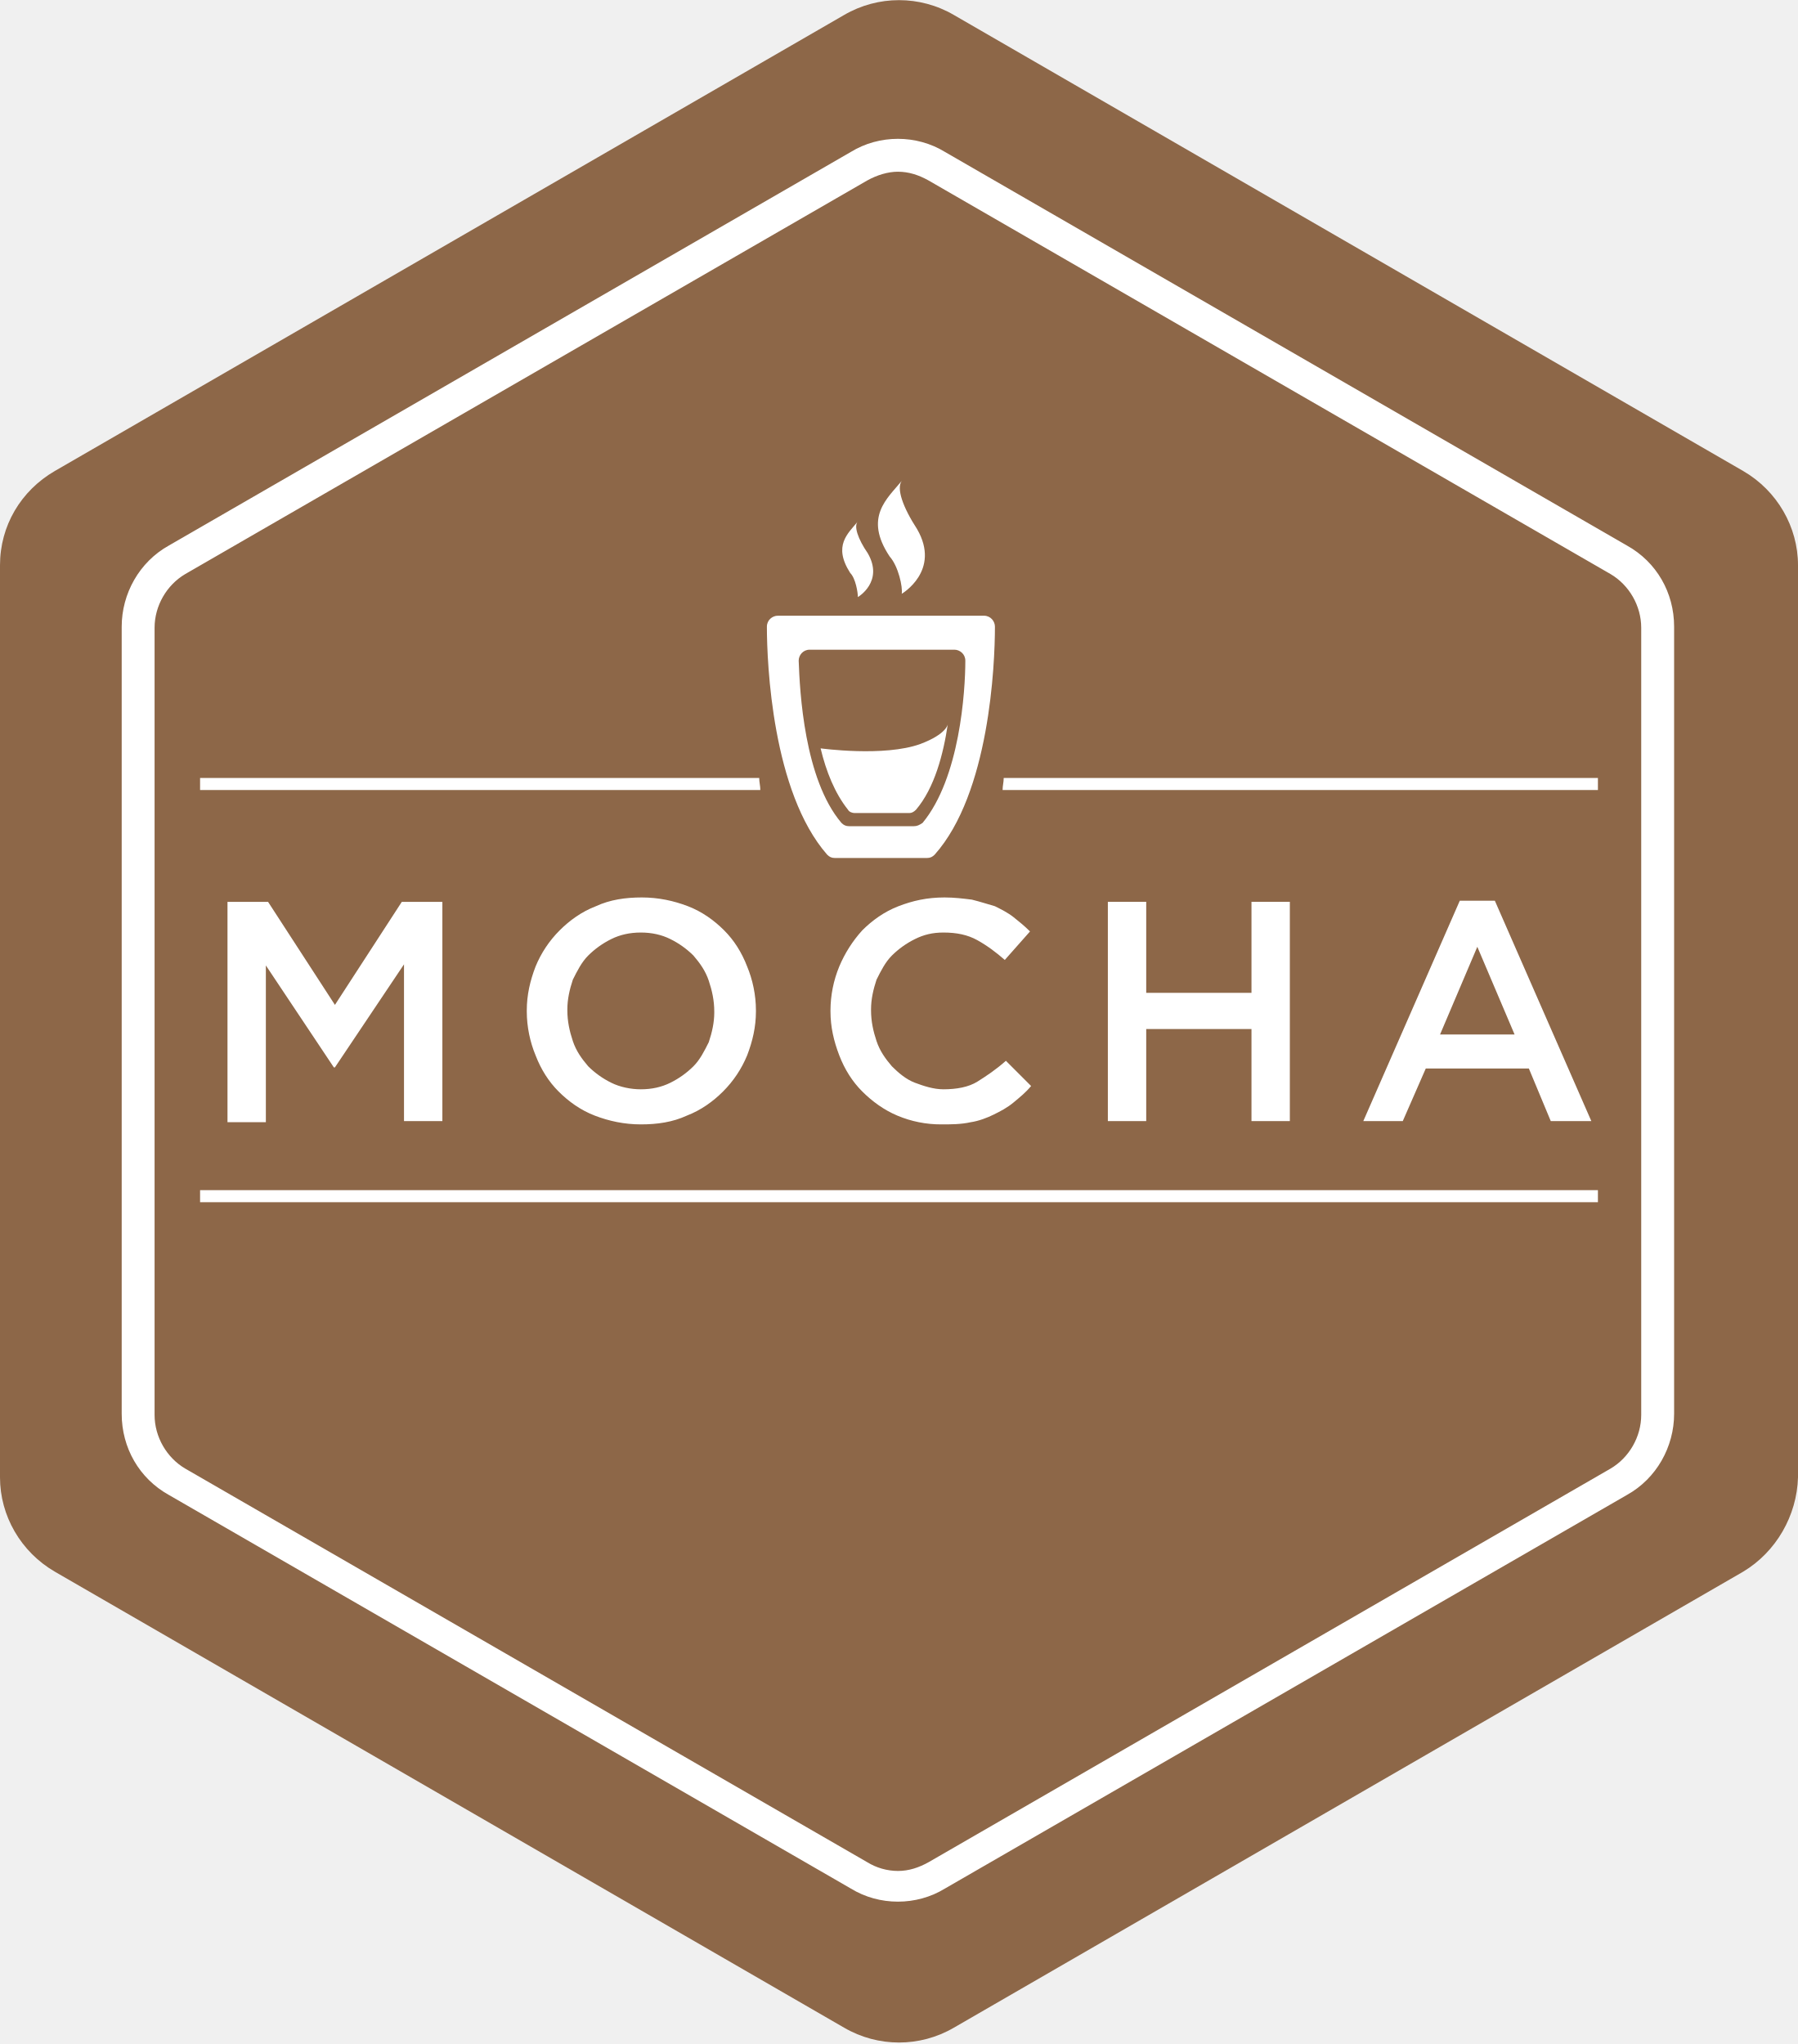
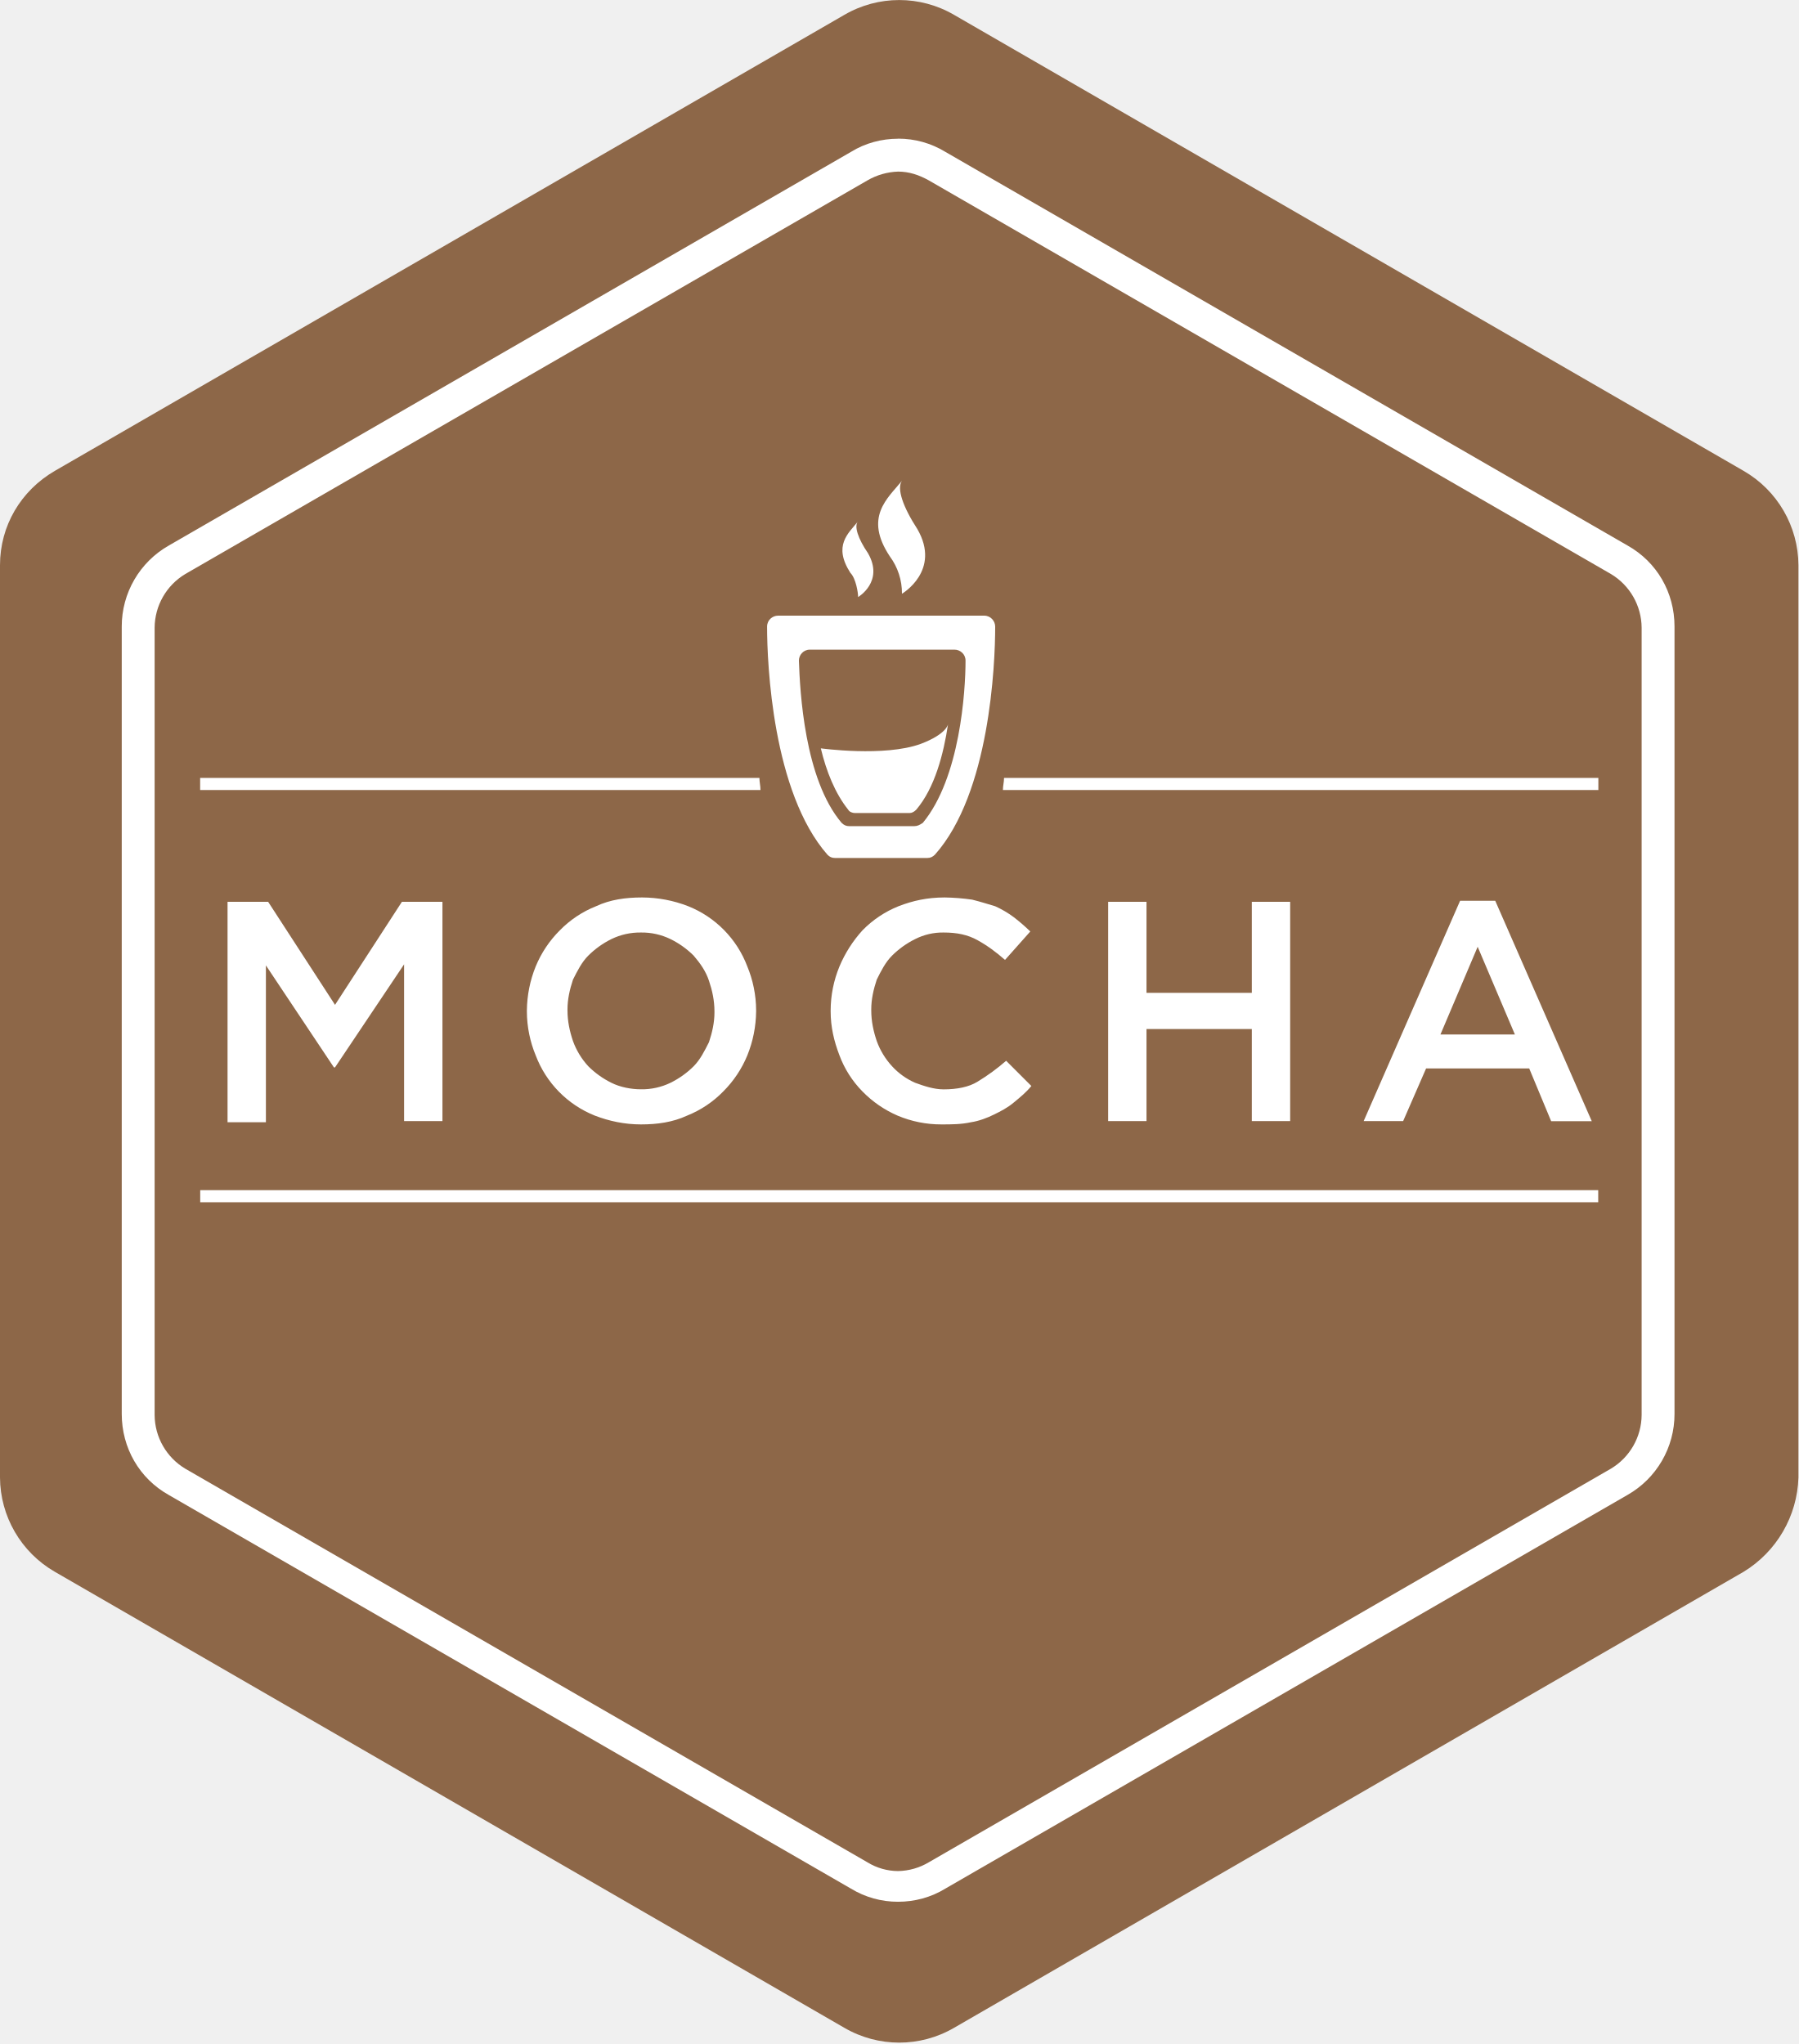
- <svg xmlns="http://www.w3.org/2000/svg" width="2199" height="2500" viewBox="0 0 256 291" preserveAspectRatio="xMidYMid">
-   <path d="M248.195 223.766l-112.39 64.937a15.511 15.511 0 0 1-15.61 0L7.805 223.766C2.966 220.956 0 215.806 0 210.342V80.468c0-5.619 2.966-10.614 7.805-13.424l112.39-64.937a15.511 15.511 0 0 1 15.61 0l112.39 64.937c4.84 2.81 7.805 7.961 7.805 13.424v129.874c-.156 5.463-3.122 10.614-7.805 13.424z" fill="#8D6748" />
-   <path d="M127.844 19.747c-2.341 0-4.683.624-6.712 1.873L24.039 77.659c-4.215 2.342-6.712 6.868-6.712 11.55v112.079c0 4.839 2.497 9.21 6.712 11.552l97.093 56.039c2.029 1.249 4.37 1.873 6.712 1.873 2.34 0 4.683-.624 6.712-1.873l97.093-56.04c4.215-2.341 6.712-6.868 6.712-11.55V89.209c0-4.838-2.497-9.208-6.712-11.55l-97.093-56.04c-2.03-1.248-4.371-1.872-6.712-1.872zm0 4.683c1.56 0 2.966.468 4.37 1.249l97.093 56.039c2.654 1.56 4.37 4.527 4.37 7.649v112.078c0 3.122-1.716 6.087-4.37 7.648l-97.092 56.039c-1.405.78-2.81 1.249-4.371 1.249a8.389 8.389 0 0 1-4.371-1.25L26.38 209.094c-2.654-1.561-4.371-4.526-4.371-7.648V89.367c0-3.122 1.717-6.088 4.37-7.65l97.093-56.038c1.405-.781 2.966-1.25 4.37-1.25zm-8.976 97.717h13.112c.469 0 .781-.157 1.093-.469 7.805-8.741 8.586-27.005 8.586-32.468 0-.78-.625-1.561-1.561-1.561h-29.347c-.78 0-1.561.624-1.561 1.561 0 5.307.781 23.571 8.586 32.468.312.312.624.469 1.092.469zm-3.59-29.659h20.605c.78 0 1.561.624 1.561 1.561 0 4.371-.781 16.702-6.088 23.102-.468.313-.78.469-1.249.469h-9.209c-.469 0-.781-.156-1.093-.469-5.308-6.243-5.932-18.731-6.088-23.102 0-.78.624-1.561 1.561-1.561zm13.112-7.96s5.62-3.279 2.185-9.21c-2.029-3.123-2.965-5.776-2.185-6.869-2.029 2.498-5.463 5.151-1.717 10.771 1.25 1.405 1.873 4.37 1.717 5.307zm-6.244.467s3.746-2.185 1.405-6.244c-1.405-2.029-2.029-3.902-1.405-4.527-1.405 1.717-3.59 3.434-1.093 7.337.781.78 1.093 2.81 1.093 3.434zm-.468 30.752h7.805c.312 0 .624-.156.936-.468 2.654-3.122 3.903-7.961 4.527-12.176 0 0-.156 1.405-3.902 2.81-5.15 1.873-14.205.624-14.205.624.78 3.278 2.03 6.4 3.902 8.742.156.312.625.468.937.468zM62.985 159.61v-31.219H57.21l-9.522 14.673-9.522-14.673H32.39v31.375h5.463v-22.322l9.678 14.517h.156l9.835-14.673v22.322h5.463zm34.967-30.595c-2.03-.78-4.215-1.249-6.556-1.249-2.342 0-4.527.312-6.557 1.25-2.03.78-3.746 2.028-5.151 3.433a15.688 15.688 0 0 0-3.434 5.151c-.78 2.03-1.25 4.058-1.25 6.244V144c0 2.185.47 4.371 1.25 6.244.78 2.03 1.873 3.746 3.278 5.151 1.405 1.405 3.122 2.654 5.15 3.434 2.03.781 4.216 1.25 6.557 1.25 2.342 0 4.527-.313 6.557-1.25 2.029-.78 3.746-2.029 5.15-3.434a15.688 15.688 0 0 0 3.435-5.15c.78-2.03 1.249-4.06 1.249-6.245v-.156c0-2.186-.47-4.37-1.25-6.244-.78-2.029-1.872-3.746-3.277-5.15-1.405-1.406-3.122-2.655-5.151-3.435zm3.746 15.141c0 1.405-.312 2.81-.781 4.215-.624 1.248-1.248 2.497-2.185 3.434a12.49 12.49 0 0 1-3.278 2.341c-1.25.625-2.654.937-4.215.937-1.404 0-2.965-.312-4.214-.937a12.49 12.49 0 0 1-3.278-2.34c-.937-1.094-1.717-2.187-2.186-3.59-.468-1.406-.78-2.81-.78-4.372v-.156c0-1.405.312-2.81.78-4.215.625-1.249 1.249-2.497 2.186-3.434a12.493 12.493 0 0 1 3.278-2.342c1.249-.624 2.653-.936 4.214-.936 1.56 0 2.966.312 4.215.936a12.493 12.493 0 0 1 3.278 2.342c.937 1.093 1.717 2.185 2.185 3.59.469 1.405.78 2.81.78 4.371v.156zm23.102-4.683c.624-1.249 1.249-2.498 2.185-3.434a12.526 12.526 0 0 1 3.278-2.342c1.249-.624 2.498-.936 4.059-.936 1.873 0 3.434.312 4.839 1.092 1.405.781 2.654 1.718 3.902 2.81l3.591-4.058c-.781-.78-1.561-1.405-2.342-2.03-.78-.624-1.717-1.092-2.653-1.56-1.093-.313-2.03-.625-3.279-.937-1.248-.156-2.497-.312-3.902-.312-2.498 0-4.527.468-6.556 1.248-2.029.781-3.746 2.03-5.151 3.435a18.013 18.013 0 0 0-3.278 5.151 16.489 16.489 0 0 0-1.249 6.244V144c0 2.185.468 4.214 1.249 6.244.78 2.03 1.873 3.746 3.278 5.151 1.405 1.405 3.122 2.654 4.995 3.434a15.897 15.897 0 0 0 6.244 1.25c1.405 0 2.809 0 4.214-.313 1.093-.156 2.342-.625 3.278-1.093.937-.468 1.874-.937 2.81-1.717.937-.78 1.717-1.405 2.498-2.342l-3.59-3.59c-1.405 1.25-2.81 2.186-4.059 2.966-1.249.781-2.966 1.093-4.839 1.093-1.405 0-2.81-.469-4.059-.937-1.248-.468-2.341-1.405-3.278-2.34-.936-1.094-1.717-2.187-2.185-3.592-.468-1.404-.781-2.809-.781-4.37v-.156c0-1.405.313-2.81.781-4.215zm32.937-11.082v31.219h5.463v-13.112h14.986v13.112h5.463v-31.22h-5.463v12.957H163.2V128.39h-5.463zm59.941 23.727l3.122 7.493h5.775l-13.736-31.376h-4.996l-13.736 31.375h5.62l3.277-7.493h14.674zm-7.337-17.327l5.307 12.488h-10.614l5.307-12.488zM28.488 171.16h199.024v-1.717H28.488v1.717zm114.42-60.41c0 .624-.157 1.093-.157 1.718h84.761v-1.718h-84.605zm-34.81 0h-79.61v1.718h79.766c0-.624-.157-1.093-.157-1.718z" fill="#FFF" />
+ <svg xmlns="http://www.w3.org/2000/svg" viewBox="0 0 256 291" preserveAspectRatio="xMidYMid">
+   <path d="M248.2 223.77L135.8 288.7a15.51 15.51 0 0 1-15.6 0L7.8 223.77A15.6 15.6 0 0 1 0 210.34V80.47c0-5.62 2.97-10.62 7.8-13.43L120.2 2.11a15.51 15.51 0 0 1 15.6 0l112.4 64.93a15.6 15.6 0 0 1 7.8 13.43v129.87a16.3 16.3 0 0 1-7.8 13.43z" fill="#8D6748" />
+   <path d="M127.84 19.75c-2.34 0-4.68.62-6.7 1.87l-97.1 56.04a13.24 13.24 0 0 0-6.71 11.55v112.08c0 4.84 2.5 9.2 6.7 11.55l97.1 56.04a12.82 12.82 0 0 0 6.71 1.87c2.34 0 4.69-.62 6.72-1.87l97.09-56.04a13.24 13.24 0 0 0 6.71-11.55V89.2c0-4.84-2.5-9.2-6.71-11.55l-97.1-56.04a12.83 12.83 0 0 0-6.7-1.87zm0 4.68c1.56 0 2.97.47 4.37 1.25l97.1 56.04a8.98 8.98 0 0 1 4.37 7.65v112.08a8.98 8.98 0 0 1-4.37 7.64l-97.1 56.04a8.84 8.84 0 0 1-4.37 1.25 8.39 8.39 0 0 1-4.37-1.25L26.38 209.1a8.98 8.98 0 0 1-4.37-7.64V89.37a8.98 8.98 0 0 1 4.37-7.65l97.1-56.04a9.3 9.3 0 0 1 4.36-1.25zm-8.97 97.72h13.11c.47 0 .78-.16 1.1-.47 7.8-8.74 8.58-27 8.58-32.47 0-.78-.63-1.56-1.56-1.56h-29.35c-.78 0-1.56.62-1.56 1.56 0 5.3.78 23.57 8.59 32.47.3.31.62.47 1.09.47zm-3.6-29.66h20.61c.78 0 1.56.62 1.56 1.56 0 4.37-.78 16.7-6.08 23.1-.47.31-.78.47-1.25.47h-9.21c-.47 0-.78-.16-1.1-.47-5.3-6.24-5.93-18.73-6.08-23.1 0-.78.62-1.56 1.56-1.56zm13.12-7.96s5.62-3.28 2.19-9.21c-2.03-3.12-2.97-5.78-2.19-6.87-2.03 2.5-5.46 5.15-1.72 10.77a8.8 8.8 0 0 1 1.72 5.3zm-6.24.47s3.74-2.19 1.4-6.25c-1.4-2.03-2.03-3.9-1.4-4.53-1.4 1.72-3.6 3.44-1.1 7.34.78.78 1.1 2.81 1.1 3.44zm-.47 30.75h7.8c.31 0 .63-.16.94-.47 2.65-3.12 3.9-7.96 4.53-12.18 0 0-.16 1.4-3.9 2.81-5.16 1.88-14.21.63-14.21.63.78 3.27 2.03 6.4 3.9 8.74.16.31.63.47.94.47zm-58.7 43.86v-31.22h-5.77l-9.52 14.67-9.52-14.67h-5.78v31.38h5.46v-22.33l9.68 14.52h.16l9.83-14.67v22.32H63zm34.97-30.6a18.16 18.16 0 0 0-6.55-1.24c-2.35 0-4.53.3-6.56 1.25a14.9 14.9 0 0 0-5.15 3.43 15.69 15.69 0 0 0-3.44 5.15 17.14 17.14 0 0 0-1.25 6.24v.16c0 2.19.47 4.37 1.25 6.24a14.91 14.91 0 0 0 8.43 8.59c2.03.78 4.22 1.25 6.56 1.25s4.53-.31 6.56-1.25a14.9 14.9 0 0 0 5.15-3.44 15.69 15.69 0 0 0 3.43-5.14 17.15 17.15 0 0 0 1.25-6.25v-.16c0-2.18-.47-4.37-1.25-6.24a14.9 14.9 0 0 0-8.43-8.59zm3.75 15.15c0 1.4-.31 2.8-.78 4.21-.63 1.25-1.25 2.5-2.19 3.44a12.49 12.49 0 0 1-3.28 2.34 9.3 9.3 0 0 1-4.21.93c-1.4 0-2.97-.3-4.22-.93a12.49 12.49 0 0 1-3.27-2.34 10.61 10.61 0 0 1-2.19-3.6c-.47-1.4-.78-2.8-.78-4.37v-.15c0-1.4.31-2.81.78-4.22.63-1.25 1.25-2.5 2.19-3.43a12.5 12.5 0 0 1 3.27-2.34 9.3 9.3 0 0 1 4.22-.94 9.3 9.3 0 0 1 4.21.94 12.5 12.5 0 0 1 3.28 2.34c.94 1.1 1.72 2.18 2.19 3.59.47 1.4.78 2.8.78 4.37v.16zm23.1-4.69c.62-1.25 1.25-2.5 2.19-3.43a12.53 12.53 0 0 1 3.27-2.34 8.65 8.65 0 0 1 4.06-.94c1.88 0 3.44.31 4.84 1.1 1.4.77 2.66 1.71 3.9 2.8l3.6-4.05a28.06 28.06 0 0 0-2.35-2.03 14.2 14.2 0 0 0-2.65-1.56c-1.1-.32-2.03-.63-3.28-.94a30.4 30.4 0 0 0-3.9-.31c-2.5 0-4.53.46-6.56 1.24a14.92 14.92 0 0 0-5.15 3.44 18.01 18.01 0 0 0-3.28 5.15 16.49 16.49 0 0 0-1.25 6.24v.16c0 2.19.47 4.21 1.25 6.24a14.56 14.56 0 0 0 3.28 5.15 15.67 15.67 0 0 0 5 3.44 15.9 15.9 0 0 0 6.24 1.25c1.4 0 2.8 0 4.21-.31 1.1-.16 2.35-.63 3.28-1.1.94-.46 1.88-.93 2.81-1.71.94-.78 1.72-1.4 2.5-2.35l-3.59-3.59a29.26 29.26 0 0 1-4.06 2.97c-1.25.78-2.96 1.1-4.84 1.1-1.4 0-2.8-.48-4.06-.94a9.75 9.75 0 0 1-3.27-2.34 10.6 10.6 0 0 1-2.19-3.6c-.47-1.4-.78-2.8-.78-4.37v-.15c0-1.4.31-2.81.78-4.22zm32.94-11.08v31.22h5.46V146.5h14.99v13.11h5.46v-31.22h-5.46v12.96H163.2v-12.96h-5.46zm59.94 23.73l3.12 7.5h5.78l-13.74-31.38h-5l-13.73 31.37h5.62l3.27-7.5h14.68zm-7.34-17.33l5.3 12.49h-10.6l5.3-12.49zM28.5 171.16h199v-1.72h-199v1.72zm114.42-60.41c0 .62-.16 1.1-.16 1.72h84.76v-1.72h-84.6zm-34.81 0H28.49v1.72h79.76c0-.63-.15-1.1-.15-1.72z" fill="#FFF" />
</svg>
